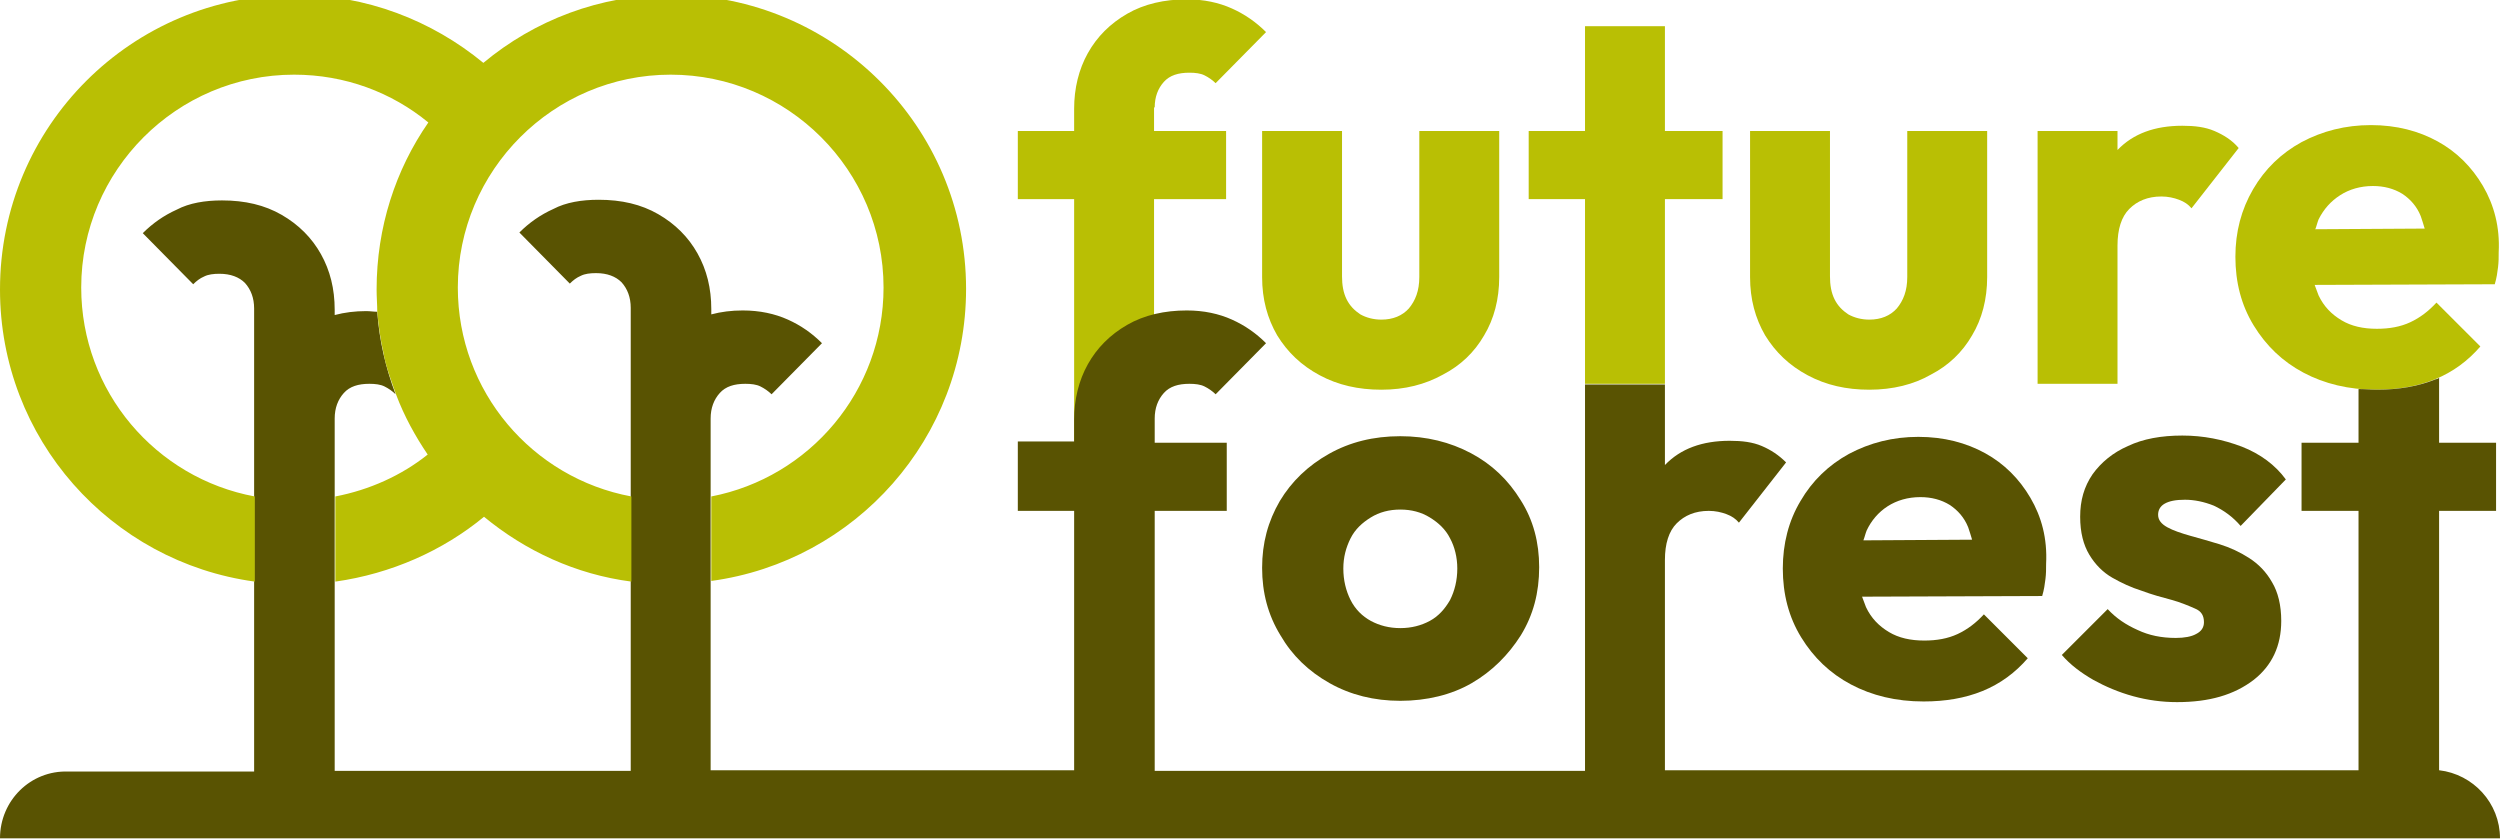
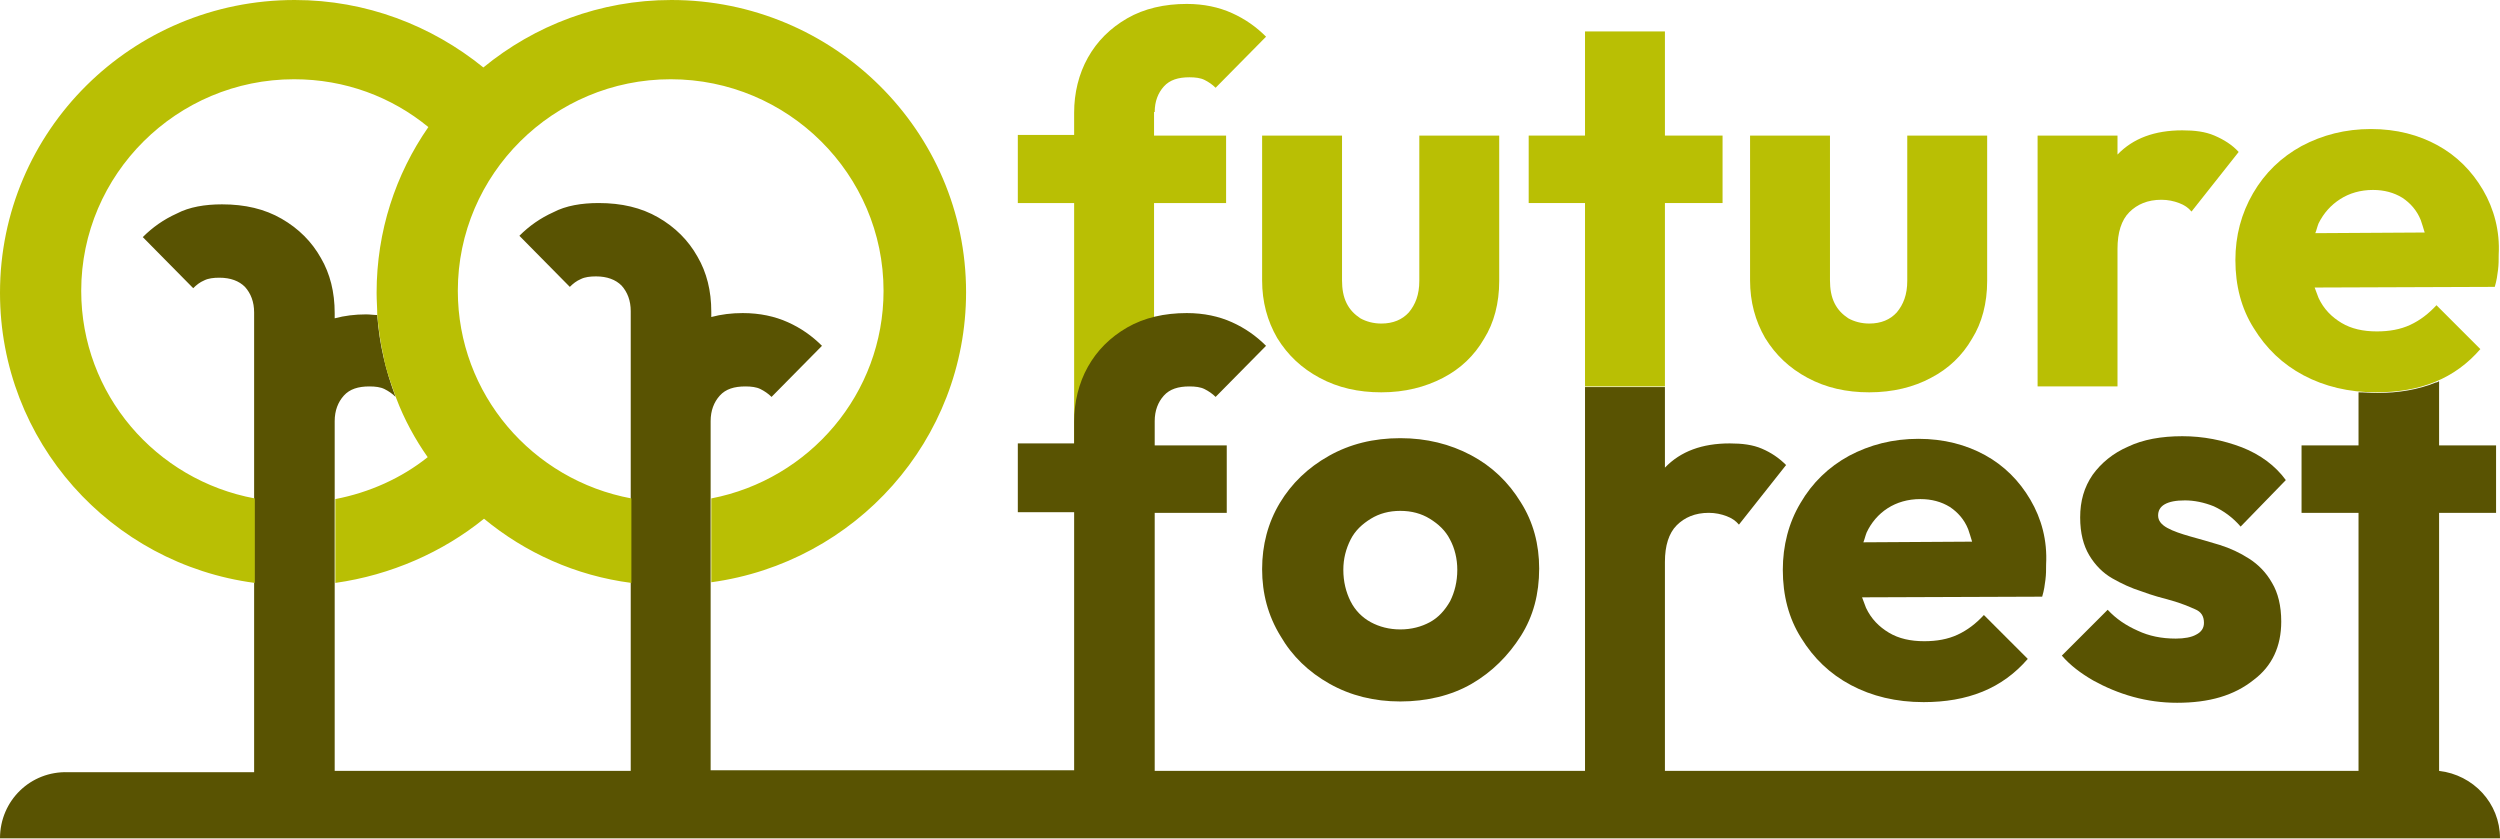
<svg xmlns="http://www.w3.org/2000/svg" version="1.1" id="Livello_1" x="0px" y="0px" viewBox="0 0 381.7 128" style="enable-background:new 0 0 381.7 128;" xml:space="preserve">
  <style type="text/css">
	.st0{fill:#B9BF04;}
	.st1{fill:#595302;}
</style>
-   <path class="st0" d="M176.3,16.4c0-1.6,0.5-2.9,1.4-3.9c0.9-1,2.2-1.4,3.9-1.4c0.9,0,1.7,0.1,2.3,0.4c0.6,0.3,1.2,0.7,1.7,1.2  l7.7-7.8c-1.5-1.5-3.2-2.7-5.2-3.6c-2-0.9-4.3-1.4-6.9-1.4c-3.4,0-6.5,0.7-9.1,2.2c-2.6,1.5-4.6,3.5-6,6c-1.4,2.5-2.1,5.4-2.1,8.5  V20h-8.6v10.4h8.6v37.1l12.2-9V30.4h11V20h-11V16.4z" />
-   <path class="st0" d="M210.9,59.5c-3.5,0-6.6-0.7-9.4-2.2c-2.8-1.5-4.9-3.5-6.5-6.1c-1.5-2.6-2.3-5.5-2.3-8.9V20h12.2v22.2  c0,1.3,0.2,2.5,0.7,3.5c0.5,1,1.2,1.7,2.1,2.3c0.9,0.5,2,0.8,3.2,0.8c1.8,0,3.2-0.6,4.2-1.7c1-1.2,1.6-2.7,1.6-4.8V20h12.2v22.3  c0,3.4-0.8,6.4-2.3,8.9c-1.5,2.6-3.6,4.6-6.3,6C217.6,58.7,214.5,59.5,210.9,59.5z" />
-   <polygon class="st0" points="263,20 254.2,20 254.2,4 242,4 242,20 233.4,20 233.4,30.4 242,30.4 242,58.6 254.2,58.6 254.2,30.4   263,30.4 " />
-   <path class="st0" d="M285.4,59.5c-3.5,0-6.6-0.7-9.4-2.2c-2.8-1.5-4.9-3.5-6.5-6.1c-1.5-2.6-2.3-5.5-2.3-8.9V20h12.2v22.2  c0,1.3,0.2,2.5,0.7,3.5c0.5,1,1.2,1.7,2.1,2.3c0.9,0.5,2,0.8,3.2,0.8c1.8,0,3.2-0.6,4.2-1.7c1-1.2,1.6-2.7,1.6-4.8V20h12.2v22.3  c0,3.4-0.8,6.4-2.3,8.9c-1.5,2.6-3.6,4.6-6.3,6C292.2,58.7,289,59.5,285.4,59.5z" />
-   <path class="st0" d="M338.1,20c-1.4-0.6-3-0.8-4.9-0.8c-4.2,0-7.5,1.2-9.9,3.7c0,0,0,0,0,0.1v-3h-12.2v38.6h12.2V37.5  c0-2.5,0.6-4.4,1.8-5.6c1.2-1.2,2.8-1.9,4.9-1.9c1,0,1.9,0.2,2.7,0.5s1.4,0.7,1.9,1.3l7.2-9.2C340.8,21.4,339.5,20.6,338.1,20z" />
-   <path class="st0" d="M379.1,28.4c-1.7-2.9-4-5.2-6.9-6.8c-2.9-1.6-6.3-2.5-10.2-2.5c-3.9,0-7.4,0.9-10.6,2.6  c-3.1,1.7-5.6,4.1-7.4,7.2s-2.7,6.5-2.7,10.3c0,3.9,0.9,7.4,2.8,10.5c1.9,3.1,4.4,5.5,7.6,7.2c3.2,1.7,6.9,2.6,11.1,2.6  c3.3,0,6.3-0.5,9-1.6c2.7-1.1,5-2.8,6.9-5l-6.7-6.7c-1.2,1.3-2.5,2.3-4,3c-1.5,0.7-3.2,1-5.1,1c-2.1,0-3.9-0.4-5.4-1.3  c-1.5-0.9-2.7-2.1-3.5-3.8c-0.2-0.5-0.4-1.1-0.6-1.6l27.5-0.1c0.3-1,0.4-1.8,0.5-2.6c0.1-0.8,0.1-1.5,0.1-2.3  C381.7,34.7,380.8,31.3,379.1,28.4z M357.3,29.8c1.4-0.9,3.1-1.4,5-1.4c1.7,0,3.2,0.4,4.5,1.2c1.2,0.8,2.2,1.9,2.8,3.4  c0.2,0.6,0.4,1.2,0.6,1.9L353.5,35c0.2-0.5,0.3-1,0.5-1.5C354.8,31.9,355.9,30.7,357.3,29.8z" />
-   <path class="st1" d="M213.8,107c-4,0-7.6-0.9-10.8-2.7c-3.2-1.8-5.7-4.2-7.5-7.3c-1.9-3.1-2.8-6.5-2.8-10.3c0-3.8,0.9-7.1,2.7-10.2  c1.8-3,4.3-5.4,7.5-7.2c3.2-1.8,6.8-2.7,10.9-2.7c4,0,7.6,0.9,10.8,2.6c3.2,1.7,5.7,4.1,7.6,7.2c1.9,3,2.8,6.4,2.8,10.2  c0,3.9-0.9,7.3-2.8,10.4c-1.9,3-4.4,5.5-7.5,7.3S217.8,107,213.8,107z M213.8,95.9c1.7,0,3.2-0.4,4.5-1.1c1.3-0.7,2.3-1.8,3.1-3.2  c0.7-1.4,1.1-3,1.1-4.8c0-1.7-0.4-3.3-1.1-4.6c-0.7-1.4-1.8-2.4-3.1-3.2c-1.3-0.8-2.8-1.2-4.5-1.2c-1.7,0-3.2,0.4-4.5,1.2  c-1.3,0.8-2.4,1.8-3.1,3.2c-0.7,1.4-1.1,2.9-1.1,4.6c0,1.8,0.4,3.4,1.1,4.8c0.7,1.4,1.8,2.5,3.1,3.2  C210.6,95.5,212.1,95.9,213.8,95.9z" />
-   <path class="st1" d="M310,76c-1.7-2.9-4-5.2-6.9-6.8c-2.9-1.6-6.3-2.5-10.2-2.5c-3.9,0-7.4,0.9-10.6,2.6c-3.1,1.7-5.6,4.1-7.4,7.2  c-1.8,3-2.7,6.5-2.7,10.3c0,3.9,0.9,7.4,2.8,10.5c1.9,3.1,4.4,5.5,7.6,7.2c3.2,1.7,6.9,2.6,11.1,2.6c3.3,0,6.3-0.5,9-1.6  c2.7-1.1,5-2.8,6.9-5l-6.7-6.7c-1.2,1.3-2.5,2.3-4,3c-1.5,0.7-3.2,1-5.1,1c-2.1,0-3.9-0.4-5.4-1.3s-2.7-2.1-3.5-3.8  c-0.2-0.5-0.4-1.1-0.6-1.6l27.5-0.1c0.3-1,0.4-1.8,0.5-2.6c0.1-0.8,0.1-1.5,0.1-2.3C312.6,82.2,311.7,78.9,310,76z M288.2,77.3  c1.4-0.9,3.1-1.4,5-1.4c1.7,0,3.2,0.4,4.5,1.2c1.2,0.8,2.2,1.9,2.8,3.4c0.2,0.6,0.4,1.2,0.6,1.9l-16.6,0.1c0.2-0.5,0.3-1,0.5-1.5  C285.7,79.5,286.8,78.2,288.2,77.3z" />
-   <path class="st1" d="M332.4,107.2c-2.3,0-4.5-0.3-6.7-0.9c-2.2-0.6-4.3-1.5-6.1-2.5c-1.9-1.1-3.5-2.3-4.8-3.8l7-7  c1.3,1.4,2.8,2.4,4.6,3.2c1.7,0.8,3.6,1.2,5.8,1.2c1.3,0,2.4-0.2,3.1-0.6c0.8-0.4,1.2-1,1.2-1.8c0-1-0.4-1.7-1.4-2.1  c-0.9-0.4-2.1-0.9-3.5-1.3c-1.5-0.4-3-0.8-4.6-1.4c-1.6-0.5-3.1-1.2-4.5-2c-1.4-0.8-2.6-2-3.5-3.5c-0.9-1.5-1.4-3.4-1.4-5.8  c0-2.5,0.6-4.6,1.9-6.5c1.3-1.8,3.1-3.3,5.4-4.3c2.3-1.1,5.1-1.6,8.3-1.6c3.2,0,6.2,0.6,9.1,1.7c2.8,1.1,5.1,2.8,6.7,5l-6.9,7.1  c-1.2-1.4-2.6-2.4-4.1-3.1c-1.5-0.6-3-0.9-4.4-0.9c-1.4,0-2.4,0.2-3.1,0.6c-0.7,0.4-1,1-1,1.7c0,0.8,0.5,1.4,1.4,1.9  c0.9,0.5,2.1,0.9,3.5,1.3c1.4,0.4,2.9,0.8,4.5,1.3c1.6,0.5,3.1,1.2,4.5,2.1c1.4,0.9,2.6,2.1,3.5,3.7c0.9,1.5,1.4,3.5,1.4,5.9  c0,3.8-1.4,6.8-4.2,9C341.1,106.1,337.3,107.2,332.4,107.2z" />
-   <path class="st1" d="M372.4,117.6V78h8.7V67.6h-8.7v-9.9c-0.2,0.1-0.3,0.2-0.5,0.2c-2.7,1.1-5.7,1.6-9,1.6c-1,0-1.9-0.1-2.8-0.1v8.2  h-8.7V78h8.7v39.6H254.2V85.5c0-2.5,0.6-4.4,1.8-5.6c1.2-1.2,2.8-1.9,4.9-1.9c1,0,1.9,0.2,2.7,0.5c0.8,0.3,1.4,0.7,1.9,1.3l7.2-9.2  c-1.1-1.1-2.3-1.9-3.7-2.5c-1.4-0.6-3-0.8-4.9-0.8c-4.2,0-7.5,1.2-9.9,3.7c0,0,0,0,0,0.1l0-12.4H242l0,59h-65.7V78h11V67.6h-11v-3.7  c0-1.6,0.5-2.9,1.4-3.9c0.9-1,2.2-1.4,3.9-1.4c0.9,0,1.7,0.1,2.3,0.4c0.6,0.3,1.2,0.7,1.7,1.2l7.7-7.8c-1.5-1.5-3.2-2.7-5.2-3.6  c-2-0.9-4.3-1.4-6.9-1.4c-3.4,0-6.5,0.7-9.1,2.2c-2.6,1.5-4.6,3.5-6,6s-2.1,5.4-2.1,8.5v3.3h-8.6V78h8.6v39.6h-55.5V89.2V63.9  c0-1.6,0.5-2.9,1.4-3.9c0.9-1,2.2-1.4,3.9-1.4c0.9,0,1.7,0.1,2.3,0.4c0.6,0.3,1.2,0.7,1.7,1.2l7.7-7.8c-1.5-1.5-3.2-2.7-5.2-3.6  c-2-0.9-4.3-1.4-6.9-1.4c-1.7,0-3.3,0.2-4.8,0.6v-0.8c0-3.2-0.7-6-2.1-8.5s-3.4-4.5-6-6c-2.6-1.5-5.6-2.2-9.1-2.2  c-2.6,0-5,0.4-6.9,1.4c-2,0.9-3.7,2.1-5.2,3.6l7.7,7.8c0.5-0.5,1-0.9,1.7-1.2c0.6-0.3,1.4-0.4,2.3-0.4c1.7,0,3,0.5,3.9,1.4  c0.9,1,1.4,2.3,1.4,3.9v17.4v24.9v28.4H51.1V89.2h0V63.9c0-1.6,0.5-2.9,1.4-3.9c0.9-1,2.2-1.4,3.9-1.4c0.9,0,1.7,0.1,2.3,0.4  c0.6,0.3,1.2,0.7,1.7,1.2l0,0c-1.5-4-2.5-8.2-2.8-12.6c-0.5,0-1.1-0.1-1.7-0.1c-1.7,0-3.3,0.2-4.8,0.6v-0.8c0-3.2-0.7-6-2.1-8.5  s-3.4-4.5-6-6c-2.6-1.5-5.6-2.2-9.1-2.2c-2.6,0-5,0.4-6.9,1.4c-2,0.9-3.7,2.1-5.2,3.6l7.7,7.8c0.5-0.5,1-0.9,1.7-1.2  c0.6-0.3,1.4-0.4,2.3-0.4c1.7,0,3,0.5,3.9,1.4c0.9,1,1.4,2.3,1.4,3.9v17.4v24.9v28.4H10.4C4.7,117.6,0,122.2,0,128h381.7  C381.7,122.6,377.6,118.2,372.4,117.6z" />
-   <path class="st0" d="M102.5-0.8c-10.9,0-20.9,3.9-28.7,10.4c0,0,0,0,0,0C65.9,3.1,55.9-0.8,45-0.8c-24.9,0-45,20.1-45,45  C0,67,16.9,85.8,38.9,88.8V75.8c-15.1-2.8-26.5-16-26.5-31.9C12.4,26,27,11.4,44.9,11.4c7.8,0,14.9,2.7,20.5,7.3c0,0,0,0,0,0  c-5,7.2-7.9,16-7.9,25.5c0,1.2,0.1,2.3,0.1,3.4c0.2,2.2,0.5,4.4,1,6.5c0,0,0,0,0,0.1c0.3,1.5,0.8,3,1.3,4.4c0,0.1,0.1,0.2,0.1,0.3  c0.2,0.5,0.3,0.9,0.5,1.4c1.2,3.2,2.9,6.3,4.8,9.1c-4,3.2-8.9,5.4-14.1,6.4v13c8.5-1.2,16.4-4.7,22.7-9.9c6.3,5.2,14,8.8,22.5,9.9  V75.8c-15.1-2.8-26.5-16-26.5-31.9c0-17.9,14.6-32.5,32.5-32.5c17.9,0,32.5,14.6,32.5,32.5c0,15.8-11.3,29-26.3,31.9v12.9  c22-3,38.9-21.8,38.9-44.6C147.5,19.3,127.3-0.8,102.5-0.8z" />
+   <path class="st0" d="M176.3,17.1c0-1.6,0.5-2.9,1.4-3.9s2.2-1.4,3.9-1.4c0.9,0,1.7,0.1,2.3,0.4c0.6,0.3,1.2,0.7,1.7,1.2l7.7-7.8  c-1.5-1.5-3.2-2.7-5.2-3.6s-4.3-1.4-6.9-1.4c-3.4,0-6.5,0.7-9.1,2.2s-4.6,3.5-6,6s-2.1,5.4-2.1,8.4v3.4h-8.6V31h8.6v36.9l12.2-8.9  V31h11V20.7h-11v-3.6H176.3z" />
+   <path class="st0" d="M210.9,59.9c-3.5,0-6.6-0.7-9.4-2.2c-2.8-1.5-4.9-3.5-6.5-6.1c-1.5-2.6-2.3-5.5-2.3-8.8V20.7h12.2v22.1  c0,1.3,0.2,2.5,0.7,3.5s1.2,1.7,2.1,2.3c0.9,0.5,2,0.8,3.2,0.8c1.8,0,3.2-0.6,4.2-1.7c1-1.2,1.6-2.7,1.6-4.8V20.7h12.2v22.2  c0,3.4-0.8,6.4-2.3,8.8c-1.5,2.6-3.6,4.6-6.3,6C217.6,59.1,214.5,59.9,210.9,59.9z" />
+   <polygon class="st0" points="263,20.7 254.2,20.7 254.2,4.8 242,4.8 242,20.7 233.4,20.7 233.4,31 242,31 242,59 254.2,59 254.2,31   263,31 " />
+   <path class="st0" d="M285.4,59.9c-3.5,0-6.6-0.7-9.4-2.2c-2.8-1.5-4.9-3.5-6.5-6.1c-1.5-2.6-2.3-5.5-2.3-8.8V20.7h12.2v22.1  c0,1.3,0.2,2.5,0.7,3.5s1.2,1.7,2.1,2.3c0.9,0.5,2,0.8,3.2,0.8c1.8,0,3.2-0.6,4.2-1.7c1-1.2,1.6-2.7,1.6-4.8V20.7h12.2v22.2  c0,3.4-0.8,6.4-2.3,8.8c-1.5,2.6-3.6,4.6-6.3,6C292.2,59.1,289,59.9,285.4,59.9z" />
+   <path class="st0" d="M338.1,20.7c-1.4-0.6-3-0.8-4.9-0.8c-4.2,0-7.5,1.2-9.9,3.7c0,0,0,0,0,0.1v-3h-12.2V59h12.2v-21  c0-2.5,0.6-4.4,1.8-5.6c1.2-1.2,2.8-1.9,4.9-1.9c1,0,1.9,0.2,2.7,0.5s1.4,0.7,1.9,1.3l7.2-9.1C340.8,22.1,339.5,21.3,338.1,20.7z" />
+   <path class="st0" d="M379.1,29c-1.7-2.9-4-5.2-6.9-6.8c-2.9-1.6-6.3-2.5-10.2-2.5c-3.9,0-7.4,0.9-10.6,2.6c-3.1,1.7-5.6,4.1-7.4,7.2  s-2.7,6.5-2.7,10.2c0,3.9,0.9,7.4,2.8,10.4c1.9,3.1,4.4,5.5,7.6,7.2s6.9,2.6,11.1,2.6c3.3,0,6.3-0.5,9-1.6s5-2.8,6.9-5l-6.7-6.7  c-1.2,1.3-2.5,2.3-4,3s-3.2,1-5.1,1c-2.1,0-3.9-0.4-5.4-1.3c-1.5-0.9-2.7-2.1-3.5-3.8c-0.2-0.5-0.4-1.1-0.6-1.6l27.5-0.1  c0.3-1,0.4-1.8,0.5-2.6c0.1-0.8,0.1-1.5,0.1-2.3C381.7,35.3,380.8,31.9,379.1,29z M357.3,30.4c1.4-0.9,3.1-1.4,5-1.4  c1.7,0,3.2,0.4,4.5,1.2c1.2,0.8,2.2,1.9,2.8,3.4c0.2,0.6,0.4,1.2,0.6,1.9l-16.7,0.1c0.2-0.5,0.3-1,0.5-1.5  C354.8,32.5,355.9,31.3,357.3,30.4z" />
+   <path class="st1" d="M213.8,107.1c-4,0-7.6-0.9-10.8-2.7c-3.2-1.8-5.7-4.2-7.5-7.3c-1.9-3.1-2.8-6.5-2.8-10.2s0.9-7.1,2.7-10.1  c1.8-3,4.3-5.4,7.5-7.2s6.8-2.7,10.9-2.7c4,0,7.6,0.9,10.8,2.6s5.7,4.1,7.6,7.2c1.9,3,2.8,6.4,2.8,10.1c0,3.9-0.9,7.3-2.8,10.3  c-1.9,3-4.4,5.5-7.5,7.3C221.6,106.2,217.8,107.1,213.8,107.1z M213.8,96.1c1.7,0,3.2-0.4,4.5-1.1c1.3-0.7,2.3-1.8,3.1-3.2  c0.7-1.4,1.1-3,1.1-4.8c0-1.7-0.4-3.3-1.1-4.6c-0.7-1.4-1.8-2.4-3.1-3.2c-1.3-0.8-2.8-1.2-4.5-1.2s-3.2,0.4-4.5,1.2  s-2.4,1.8-3.1,3.2c-0.7,1.4-1.1,2.9-1.1,4.6c0,1.8,0.4,3.4,1.1,4.8c0.7,1.4,1.8,2.5,3.1,3.2C210.6,95.7,212.1,96.1,213.8,96.1z" />
+   <path class="st1" d="M310,76.3c-1.7-2.9-4-5.2-6.9-6.8s-6.3-2.5-10.2-2.5c-3.9,0-7.4,0.9-10.6,2.6c-3.1,1.7-5.6,4.1-7.4,7.2  c-1.8,3-2.7,6.5-2.7,10.2c0,3.9,0.9,7.4,2.8,10.4c1.9,3.1,4.4,5.5,7.6,7.2s6.9,2.6,11.1,2.6c3.3,0,6.3-0.5,9-1.6  c2.7-1.1,5-2.8,6.9-5l-6.7-6.7c-1.2,1.3-2.5,2.3-4,3s-3.2,1-5.1,1c-2.1,0-3.9-0.4-5.4-1.3c-1.5-0.9-2.7-2.1-3.5-3.8  c-0.2-0.5-0.4-1.1-0.6-1.6l27.5-0.1c0.3-1,0.4-1.8,0.5-2.6c0.1-0.8,0.1-1.5,0.1-2.3C312.6,82.5,311.7,79.2,310,76.3z M288.2,77.6  c1.4-0.9,3.1-1.4,5-1.4c1.7,0,3.2,0.4,4.5,1.2c1.2,0.8,2.2,1.9,2.8,3.4c0.2,0.6,0.4,1.2,0.6,1.9l-16.6,0.1c0.2-0.5,0.3-1,0.5-1.5  C285.7,79.8,286.8,78.5,288.2,77.6z" />
+   <path class="st1" d="M332.4,107.3c-2.3,0-4.5-0.3-6.7-0.9c-2.2-0.6-4.3-1.5-6.1-2.5c-1.9-1.1-3.5-2.3-4.8-3.8l7-7  c1.3,1.4,2.8,2.4,4.6,3.2c1.7,0.8,3.6,1.2,5.8,1.2c1.3,0,2.4-0.2,3.1-0.6c0.8-0.4,1.2-1,1.2-1.8c0-1-0.4-1.7-1.4-2.1  c-0.9-0.4-2.1-0.9-3.5-1.3c-1.5-0.4-3-0.8-4.6-1.4c-1.6-0.5-3.1-1.2-4.5-2c-1.4-0.8-2.6-2-3.5-3.5s-1.4-3.4-1.4-5.8  c0-2.5,0.6-4.6,1.9-6.5c1.3-1.8,3.1-3.3,5.4-4.3c2.3-1.1,5.1-1.6,8.3-1.6c3.2,0,6.2,0.6,9.1,1.7c2.8,1.1,5.1,2.8,6.7,5l-6.9,7.1  c-1.2-1.4-2.6-2.4-4.1-3.1c-1.5-0.6-3-0.9-4.4-0.9s-2.4,0.2-3.1,0.6c-0.7,0.4-1,1-1,1.7c0,0.8,0.5,1.4,1.4,1.9s2.1,0.9,3.5,1.3  s2.9,0.8,4.5,1.3s3.1,1.2,4.5,2.1s2.6,2.1,3.5,3.7c0.9,1.5,1.4,3.5,1.4,5.9c0,3.8-1.4,6.8-4.2,8.9  C341.1,106.2,337.3,107.3,332.4,107.3z" />
+   <path class="st1" d="M372.4,117.7V78.3h8.7V68h-8.7v-9.8c-0.2,0.1-0.3,0.2-0.5,0.2c-2.7,1.1-5.7,1.6-9,1.6c-1,0-1.9-0.1-2.8-0.1V68  h-8.7v10.3h8.7v39.4H254.2V85.8c0-2.5,0.6-4.4,1.8-5.6c1.2-1.2,2.8-1.9,4.9-1.9c1,0,1.9,0.2,2.7,0.5c0.8,0.3,1.4,0.7,1.9,1.3  l7.2-9.1c-1.1-1.1-2.3-1.9-3.7-2.5c-1.4-0.6-3-0.8-4.9-0.8c-4.2,0-7.5,1.2-9.9,3.7c0,0,0,0,0,0.1V59.1H242v58.6h-65.7V78.3h11V68  h-11v-3.7c0-1.6,0.5-2.9,1.4-3.9c0.9-1,2.2-1.4,3.9-1.4c0.9,0,1.7,0.1,2.3,0.4c0.6,0.3,1.2,0.7,1.7,1.2l7.7-7.8  c-1.5-1.5-3.2-2.7-5.2-3.6s-4.3-1.4-6.9-1.4c-3.4,0-6.5,0.7-9.1,2.2s-4.6,3.5-6,6c-1.4,2.5-2.1,5.4-2.1,8.4v3.3h-8.6v10.5h8.6v39.4  h-55.5V89.4V64.3c0-1.6,0.5-2.9,1.4-3.9c0.9-1,2.2-1.4,3.9-1.4c0.9,0,1.7,0.1,2.3,0.4c0.6,0.3,1.2,0.7,1.7,1.2l7.7-7.8  c-1.5-1.5-3.2-2.7-5.2-3.6s-4.3-1.4-6.9-1.4c-1.7,0-3.3,0.2-4.8,0.6v-0.8c0-3.2-0.7-6-2.1-8.4c-1.4-2.5-3.4-4.5-6-6  s-5.6-2.2-9.1-2.2c-2.6,0-5,0.4-6.9,1.4c-2,0.9-3.7,2.1-5.2,3.6l7.7,7.8c0.5-0.5,1-0.9,1.7-1.2c0.6-0.3,1.4-0.4,2.3-0.4  c1.7,0,3,0.5,3.9,1.4c0.9,1,1.4,2.3,1.4,3.9v17.3v24.7v28.2H51.1V89.4l0,0V64.3c0-1.6,0.5-2.9,1.4-3.9c0.9-1,2.2-1.4,3.9-1.4  c0.9,0,1.7,0.1,2.3,0.4c0.6,0.3,1.2,0.7,1.7,1.2l0,0c-1.5-4-2.5-8.1-2.8-12.5c-0.5,0-1.1-0.1-1.7-0.1c-1.7,0-3.3,0.2-4.8,0.6v-0.8  c0-3.2-0.7-6-2.1-8.4c-1.4-2.5-3.4-4.5-6-6c-2.6-1.5-5.6-2.2-9.1-2.2c-2.6,0-5,0.4-6.9,1.4c-2,0.9-3.7,2.1-5.2,3.6l7.7,7.8  c0.5-0.5,1-0.9,1.7-1.2c0.6-0.3,1.4-0.4,2.3-0.4c1.7,0,3,0.5,3.9,1.4c0.9,1,1.4,2.3,1.4,3.9v17.3v24.7v28.2H10.4  C4.7,117.7,0,122.2,0,128h381.7C381.7,122.6,377.6,118.3,372.4,117.7z" />
+   <path class="st0" d="M102.5,0C91.6,0,81.6,3.9,73.8,10.3l0,0C65.9,3.9,55.9,0,45,0C20.1,0,0,20,0,44.7C0,67.4,16.9,86.1,38.9,89  V76.1c-15.1-2.8-26.5-15.9-26.5-31.7c0-17.8,14.6-32.3,32.5-32.3c7.8,0,14.9,2.7,20.5,7.3l0,0c-5,7.2-7.9,15.9-7.9,25.3  c0,1.2,0.1,2.3,0.1,3.4c0.2,2.2,0.5,4.4,1,6.5c0,0,0,0,0,0.1c0.3,1.5,0.8,3,1.3,4.4c0,0.1,0.1,0.2,0.1,0.3c0.2,0.5,0.3,0.9,0.5,1.4  c1.2,3.2,2.9,6.3,4.8,9c-4,3.2-8.9,5.4-14.1,6.4V89c8.5-1.2,16.4-4.7,22.7-9.8c6.3,5.2,14,8.7,22.5,9.8V76.1  c-15.1-2.8-26.5-15.9-26.5-31.7c0-17.8,14.6-32.3,32.5-32.3s32.5,14.5,32.5,32.3c0,15.7-11.3,28.8-26.3,31.7v12.8  c22-3,38.9-21.7,38.9-44.3C147.5,20,127.3,0,102.5,0z" />
</svg>
